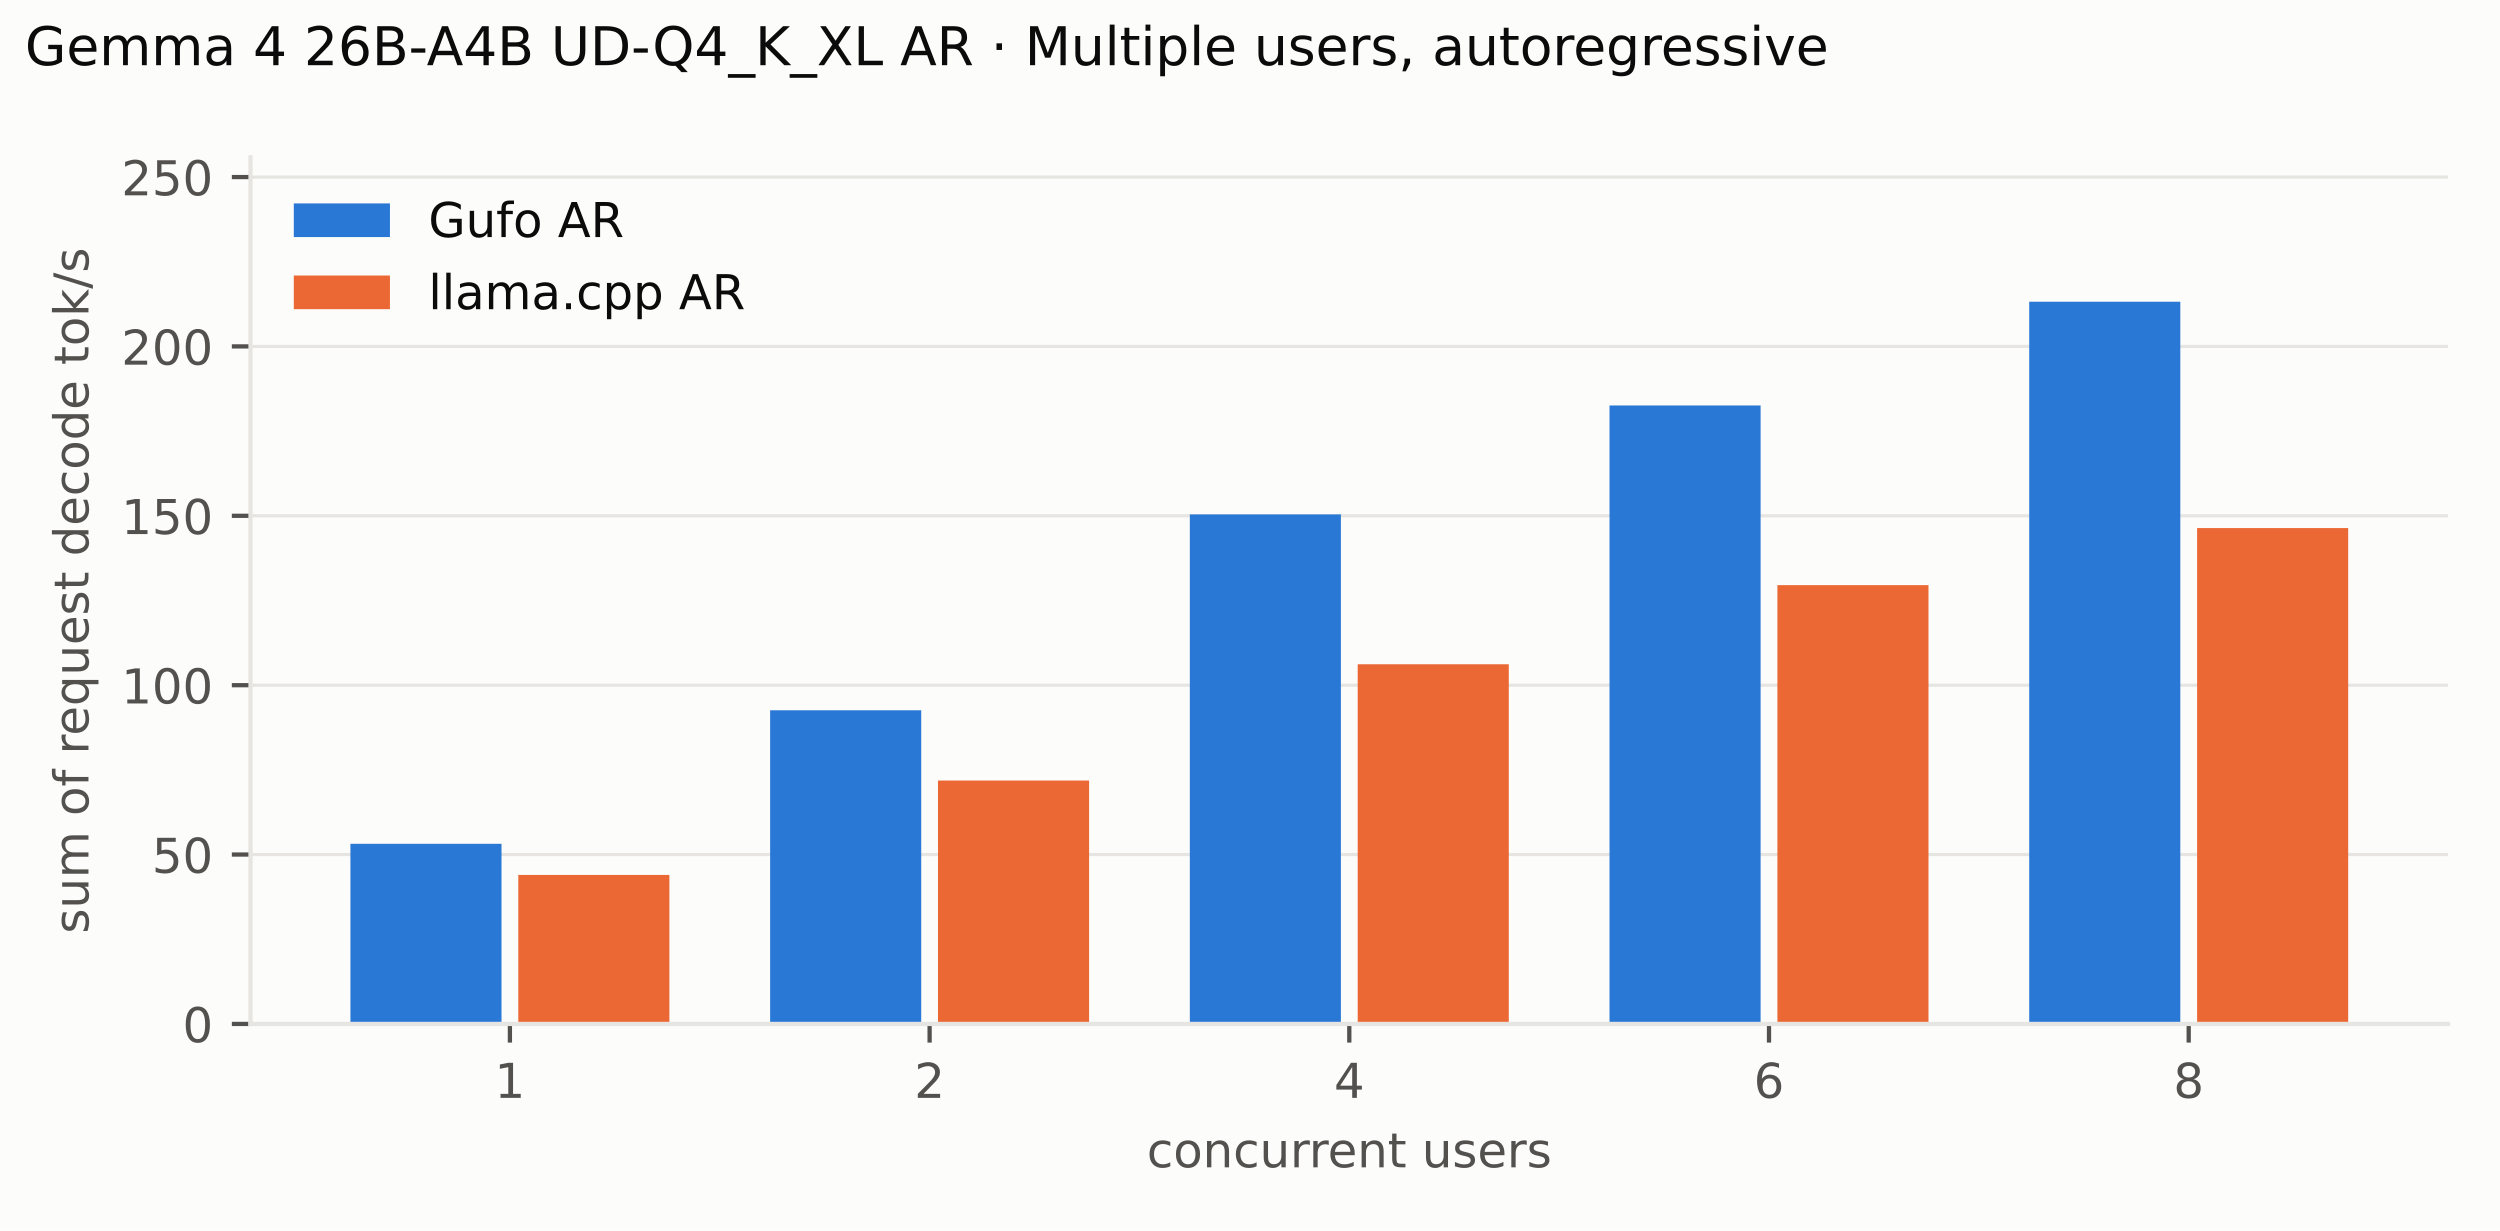
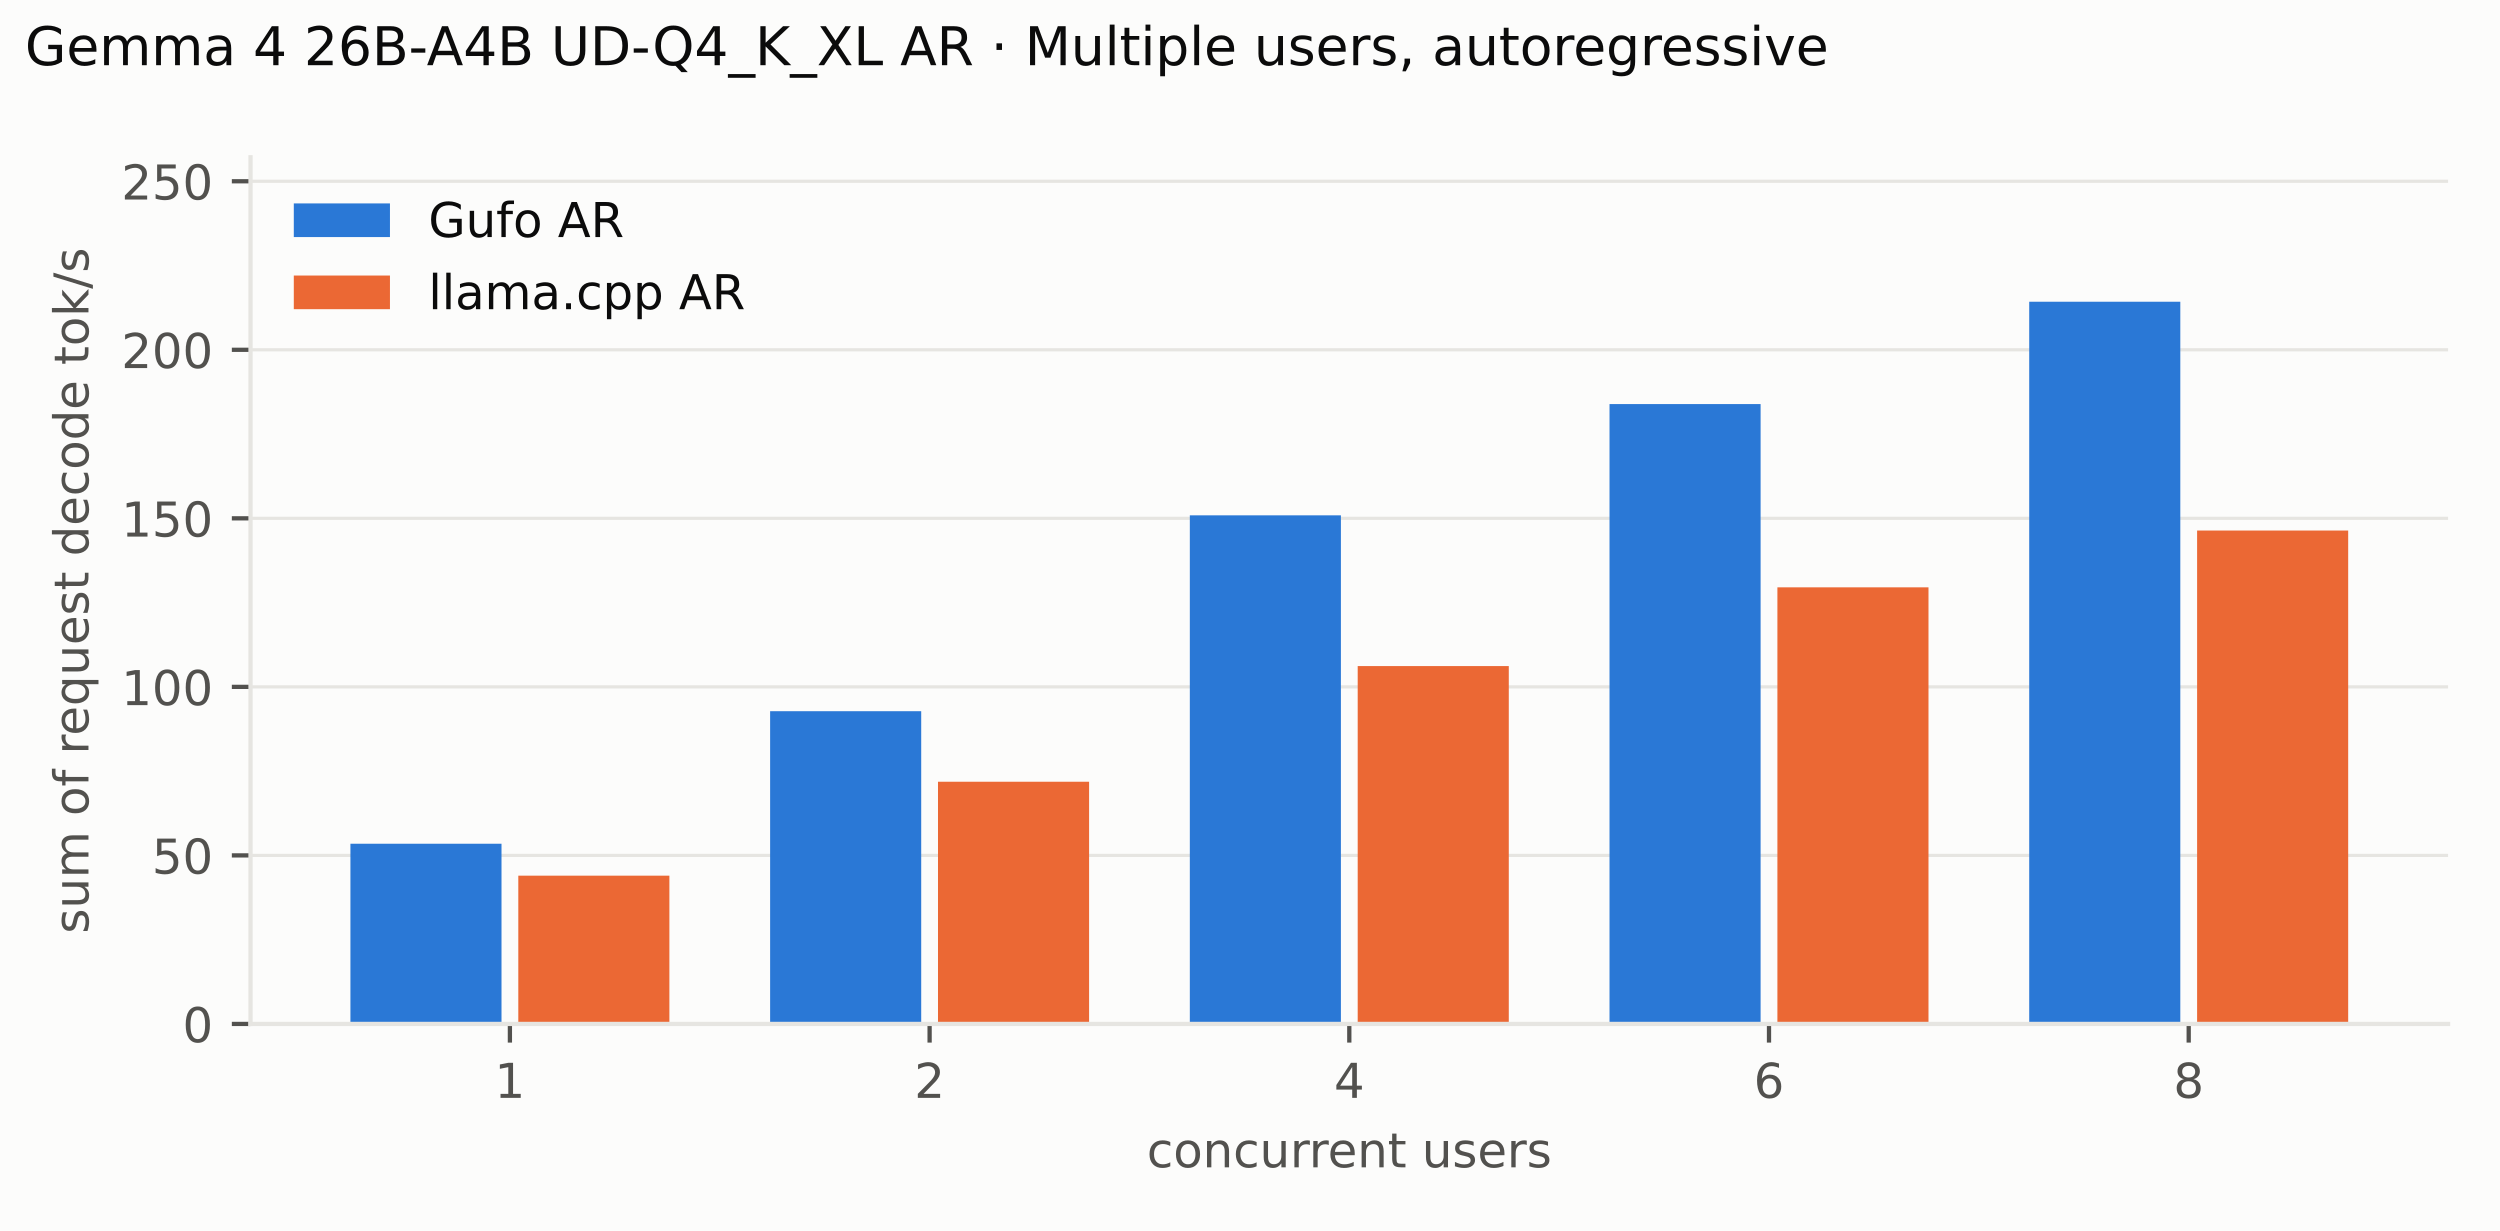
<svg xmlns="http://www.w3.org/2000/svg" xmlns:xlink="http://www.w3.org/1999/xlink" width="468pt" height="230.4pt" viewBox="0 0 468 230.4" version="1.1">
  <defs>
    <style type="text/css">*{stroke-linejoin: round; stroke-linecap: butt}</style>
  </defs>
  <g id="figure_1">
    <g id="patch_1">
      <path d="M 0 230.4 L 468 230.4 L 468 0 L 0 0 z " style="fill: #fcfcfb" />
    </g>
    <g id="axes_1">
      <g id="patch_2">
        <path d="M 46.899 191.68 L 458.28 191.68 L 458.28 29.441 L 46.899 29.441 z " style="fill: #fcfcfb" />
      </g>
      <g id="matplotlib.axis_1">
        <g id="xtick_1">
          <g id="line2d_1">
            <defs>
              <path id="m1ebf051f68" d="M 0 0 L 0 3.5 " style="stroke: #52514e; stroke-width: 0.8" />
            </defs>
            <g>
              <use xlink:href="#m1ebf051f68" x="95.454" y="191.68" style="fill: #52514e; stroke: #52514e; stroke-width: 0.8" />
            </g>
          </g>
          <g id="text_1">
            <text style="font-size: 9px; font-family: 'DejaVu Sans', 'Bitstream Vera Sans', 'Computer Modern Sans Serif', 'Lucida Grande', 'Verdana', 'Geneva', 'Lucid', 'Arial', 'Helvetica', 'Avant Garde', sans-serif; text-anchor: middle; fill: #52514e" x="95.454" y="205.518" transform="rotate(-0 95.4543 205.5179)">1</text>
          </g>
        </g>
        <g id="xtick_2">
          <g id="line2d_2">
            <g>
              <use xlink:href="#m1ebf051f68" x="174.022" y="191.68" style="fill: #52514e; stroke: #52514e; stroke-width: 0.8" />
            </g>
          </g>
          <g id="text_2">
            <text style="font-size: 9px; font-family: 'DejaVu Sans', 'Bitstream Vera Sans', 'Computer Modern Sans Serif', 'Lucida Grande', 'Verdana', 'Geneva', 'Lucid', 'Arial', 'Helvetica', 'Avant Garde', sans-serif; text-anchor: middle; fill: #52514e" x="174.022" y="205.518" transform="rotate(-0 174.022 205.5179)">2</text>
          </g>
        </g>
        <g id="xtick_3">
          <g id="line2d_3">
            <g>
              <use xlink:href="#m1ebf051f68" x="252.59" y="191.68" style="fill: #52514e; stroke: #52514e; stroke-width: 0.8" />
            </g>
          </g>
          <g id="text_3">
            <text style="font-size: 9px; font-family: 'DejaVu Sans', 'Bitstream Vera Sans', 'Computer Modern Sans Serif', 'Lucida Grande', 'Verdana', 'Geneva', 'Lucid', 'Arial', 'Helvetica', 'Avant Garde', sans-serif; text-anchor: middle; fill: #52514e" x="252.59" y="205.518" transform="rotate(-0 252.5897 205.5179)">4</text>
          </g>
        </g>
        <g id="xtick_4">
          <g id="line2d_4">
            <g>
              <use xlink:href="#m1ebf051f68" x="331.157" y="191.68" style="fill: #52514e; stroke: #52514e; stroke-width: 0.8" />
            </g>
          </g>
          <g id="text_4">
            <text style="font-size: 9px; font-family: 'DejaVu Sans', 'Bitstream Vera Sans', 'Computer Modern Sans Serif', 'Lucida Grande', 'Verdana', 'Geneva', 'Lucid', 'Arial', 'Helvetica', 'Avant Garde', sans-serif; text-anchor: middle; fill: #52514e" x="331.157" y="205.518" transform="rotate(-0 331.1574 205.5179)">6</text>
          </g>
        </g>
        <g id="xtick_5">
          <g id="line2d_5">
            <g>
              <use xlink:href="#m1ebf051f68" x="409.725" y="191.68" style="fill: #52514e; stroke: #52514e; stroke-width: 0.8" />
            </g>
          </g>
          <g id="text_5">
            <text style="font-size: 9px; font-family: 'DejaVu Sans', 'Bitstream Vera Sans', 'Computer Modern Sans Serif', 'Lucida Grande', 'Verdana', 'Geneva', 'Lucid', 'Arial', 'Helvetica', 'Avant Garde', sans-serif; text-anchor: middle; fill: #52514e" x="409.725" y="205.518" transform="rotate(-0 409.7252 205.5179)">8</text>
          </g>
        </g>
        <g id="text_6">
          <text style="font-size: 9px; font-family: 'DejaVu Sans', 'Bitstream Vera Sans', 'Computer Modern Sans Serif', 'Lucida Grande', 'Verdana', 'Geneva', 'Lucid', 'Arial', 'Helvetica', 'Avant Garde', sans-serif; text-anchor: middle; fill: #52514e" x="252.59" y="218.518" transform="rotate(-0 252.5897 218.5179)">concurrent users</text>
        </g>
      </g>
      <g id="matplotlib.axis_2">
        <g id="ytick_1">
          <g id="line2d_6">
-             <path d="M 46.899 191.68 L 458.28 191.68 " clip-path="url(#p9c8b974c5d)" style="fill: none; stroke: #e6e5e1; stroke-width: 0.6; stroke-linecap: square" />
+             <path d="M 46.899 191.68 L 458.28 191.68 " clip-path="url(#pb5c279a9e9)" style="fill: none; stroke: #e6e5e1; stroke-width: 0.6; stroke-linecap: square" />
          </g>
          <g id="line2d_7">
            <defs>
              <path id="m680e5b1e24" d="M 0 0 L -3.5 0 " style="stroke: #52514e; stroke-width: 0.8" />
            </defs>
            <g>
              <use xlink:href="#m680e5b1e24" x="46.899" y="191.68" style="fill: #52514e; stroke: #52514e; stroke-width: 0.8" />
            </g>
          </g>
          <g id="text_7">
            <text style="font-size: 9px; font-family: 'DejaVu Sans', 'Bitstream Vera Sans', 'Computer Modern Sans Serif', 'Lucida Grande', 'Verdana', 'Geneva', 'Lucid', 'Arial', 'Helvetica', 'Avant Garde', sans-serif; text-anchor: end; fill: #52514e" x="39.899" y="195.099" transform="rotate(-0 39.89945 195.0989)">0</text>
          </g>
        </g>
        <g id="ytick_2">
          <g id="line2d_8">
-             <path d="M 46.899 159.973 L 458.28 159.973 " clip-path="url(#p9c8b974c5d)" style="fill: none; stroke: #e6e5e1; stroke-width: 0.6; stroke-linecap: square" />
+             <path d="M 46.899 160.13 L 458.28 160.13 " clip-path="url(#pb5c279a9e9)" style="fill: none; stroke: #e6e5e1; stroke-width: 0.6; stroke-linecap: square" />
          </g>
          <g id="line2d_9">
            <g>
-               <use xlink:href="#m680e5b1e24" x="46.899" y="159.973" style="fill: #52514e; stroke: #52514e; stroke-width: 0.8" />
+               <use xlink:href="#m680e5b1e24" x="46.899" y="160.13" style="fill: #52514e; stroke: #52514e; stroke-width: 0.8" />
            </g>
          </g>
          <g id="text_8">
-             <text style="font-size: 9px; font-family: 'DejaVu Sans', 'Bitstream Vera Sans', 'Computer Modern Sans Serif', 'Lucida Grande', 'Verdana', 'Geneva', 'Lucid', 'Arial', 'Helvetica', 'Avant Garde', sans-serif; text-anchor: end; fill: #52514e" x="39.899" y="163.392" transform="rotate(-0 39.89945 163.3918)">50</text>
+             <text style="font-size: 9px; font-family: 'DejaVu Sans', 'Bitstream Vera Sans', 'Computer Modern Sans Serif', 'Lucida Grande', 'Verdana', 'Geneva', 'Lucid', 'Arial', 'Helvetica', 'Avant Garde', sans-serif; text-anchor: end; fill: #52514e" x="39.899" y="163.549" transform="rotate(-0 39.89945 163.5486)">50</text>
          </g>
        </g>
        <g id="ytick_3">
          <g id="line2d_10">
-             <path d="M 46.899 128.266 L 458.28 128.266 " clip-path="url(#p9c8b974c5d)" style="fill: none; stroke: #e6e5e1; stroke-width: 0.6; stroke-linecap: square" />
+             <path d="M 46.899 128.579 L 458.28 128.579 " clip-path="url(#pb5c279a9e9)" style="fill: none; stroke: #e6e5e1; stroke-width: 0.6; stroke-linecap: square" />
          </g>
          <g id="line2d_11">
            <g>
-               <use xlink:href="#m680e5b1e24" x="46.899" y="128.266" style="fill: #52514e; stroke: #52514e; stroke-width: 0.8" />
+               <use xlink:href="#m680e5b1e24" x="46.899" y="128.579" style="fill: #52514e; stroke: #52514e; stroke-width: 0.8" />
            </g>
          </g>
          <g id="text_9">
-             <text style="font-size: 9px; font-family: 'DejaVu Sans', 'Bitstream Vera Sans', 'Computer Modern Sans Serif', 'Lucida Grande', 'Verdana', 'Geneva', 'Lucid', 'Arial', 'Helvetica', 'Avant Garde', sans-serif; text-anchor: end; fill: #52514e" x="39.899" y="131.685" transform="rotate(-0 39.89945 131.6846)">100</text>
+             <text style="font-size: 9px; font-family: 'DejaVu Sans', 'Bitstream Vera Sans', 'Computer Modern Sans Serif', 'Lucida Grande', 'Verdana', 'Geneva', 'Lucid', 'Arial', 'Helvetica', 'Avant Garde', sans-serif; text-anchor: end; fill: #52514e" x="39.899" y="131.998" transform="rotate(-0 39.89945 131.9983)">100</text>
          </g>
        </g>
        <g id="ytick_4">
          <g id="line2d_12">
-             <path d="M 46.899 96.559 L 458.28 96.559 " clip-path="url(#p9c8b974c5d)" style="fill: none; stroke: #e6e5e1; stroke-width: 0.6; stroke-linecap: square" />
+             <path d="M 46.899 97.029 L 458.28 97.029 " clip-path="url(#pb5c279a9e9)" style="fill: none; stroke: #e6e5e1; stroke-width: 0.6; stroke-linecap: square" />
          </g>
          <g id="line2d_13">
            <g>
-               <use xlink:href="#m680e5b1e24" x="46.899" y="96.559" style="fill: #52514e; stroke: #52514e; stroke-width: 0.8" />
+               <use xlink:href="#m680e5b1e24" x="46.899" y="97.029" style="fill: #52514e; stroke: #52514e; stroke-width: 0.8" />
            </g>
          </g>
          <g id="text_10">
-             <text style="font-size: 9px; font-family: 'DejaVu Sans', 'Bitstream Vera Sans', 'Computer Modern Sans Serif', 'Lucida Grande', 'Verdana', 'Geneva', 'Lucid', 'Arial', 'Helvetica', 'Avant Garde', sans-serif; text-anchor: end; fill: #52514e" x="39.899" y="99.977" transform="rotate(-0 39.89945 99.97745)">150</text>
+             <text style="font-size: 9px; font-family: 'DejaVu Sans', 'Bitstream Vera Sans', 'Computer Modern Sans Serif', 'Lucida Grande', 'Verdana', 'Geneva', 'Lucid', 'Arial', 'Helvetica', 'Avant Garde', sans-serif; text-anchor: end; fill: #52514e" x="39.899" y="100.448" transform="rotate(-0 39.89945 100.448)">150</text>
          </g>
        </g>
        <g id="ytick_5">
          <g id="line2d_14">
-             <path d="M 46.899 64.851 L 458.28 64.851 " clip-path="url(#p9c8b974c5d)" style="fill: none; stroke: #e6e5e1; stroke-width: 0.6; stroke-linecap: square" />
+             <path d="M 46.899 65.479 L 458.28 65.479 " clip-path="url(#pb5c279a9e9)" style="fill: none; stroke: #e6e5e1; stroke-width: 0.6; stroke-linecap: square" />
          </g>
          <g id="line2d_15">
            <g>
-               <use xlink:href="#m680e5b1e24" x="46.899" y="64.851" style="fill: #52514e; stroke: #52514e; stroke-width: 0.8" />
+               <use xlink:href="#m680e5b1e24" x="46.899" y="65.479" style="fill: #52514e; stroke: #52514e; stroke-width: 0.8" />
            </g>
          </g>
          <g id="text_11">
-             <text style="font-size: 9px; font-family: 'DejaVu Sans', 'Bitstream Vera Sans', 'Computer Modern Sans Serif', 'Lucida Grande', 'Verdana', 'Geneva', 'Lucid', 'Arial', 'Helvetica', 'Avant Garde', sans-serif; text-anchor: end; fill: #52514e" x="39.899" y="68.27" transform="rotate(-0 39.89945 68.27029)">200</text>
+             <text style="font-size: 9px; font-family: 'DejaVu Sans', 'Bitstream Vera Sans', 'Computer Modern Sans Serif', 'Lucida Grande', 'Verdana', 'Geneva', 'Lucid', 'Arial', 'Helvetica', 'Avant Garde', sans-serif; text-anchor: end; fill: #52514e" x="39.899" y="68.898" transform="rotate(-0 39.89945 68.89774)">200</text>
          </g>
        </g>
        <g id="ytick_6">
          <g id="line2d_16">
-             <path d="M 46.899 33.144 L 458.28 33.144 " clip-path="url(#p9c8b974c5d)" style="fill: none; stroke: #e6e5e1; stroke-width: 0.6; stroke-linecap: square" />
+             <path d="M 46.899 33.928 L 458.28 33.928 " clip-path="url(#pb5c279a9e9)" style="fill: none; stroke: #e6e5e1; stroke-width: 0.6; stroke-linecap: square" />
          </g>
          <g id="line2d_17">
            <g>
-               <use xlink:href="#m680e5b1e24" x="46.899" y="33.144" style="fill: #52514e; stroke: #52514e; stroke-width: 0.8" />
+               <use xlink:href="#m680e5b1e24" x="46.899" y="33.928" style="fill: #52514e; stroke: #52514e; stroke-width: 0.8" />
            </g>
          </g>
          <g id="text_12">
-             <text style="font-size: 9px; font-family: 'DejaVu Sans', 'Bitstream Vera Sans', 'Computer Modern Sans Serif', 'Lucida Grande', 'Verdana', 'Geneva', 'Lucid', 'Arial', 'Helvetica', 'Avant Garde', sans-serif; text-anchor: end; fill: #52514e" x="39.899" y="36.563" transform="rotate(-0 39.89945 36.56312)">250</text>
+             <text style="font-size: 9px; font-family: 'DejaVu Sans', 'Bitstream Vera Sans', 'Computer Modern Sans Serif', 'Lucida Grande', 'Verdana', 'Geneva', 'Lucid', 'Arial', 'Helvetica', 'Avant Garde', sans-serif; text-anchor: end; fill: #52514e" x="39.899" y="37.347" transform="rotate(-0 39.89945 37.34744)">250</text>
          </g>
        </g>
        <g id="text_13">
          <text style="font-size: 9px; font-family: 'DejaVu Sans', 'Bitstream Vera Sans', 'Computer Modern Sans Serif', 'Lucida Grande', 'Verdana', 'Geneva', 'Lucid', 'Arial', 'Helvetica', 'Avant Garde', sans-serif; text-anchor: middle; fill: #52514e" x="16.559" y="110.56" transform="rotate(-90 16.55859 110.5604)">sum of request decode tok/s</text>
        </g>
      </g>
      <g id="patch_3">
-         <path d="M 65.599 191.68 L 93.883 191.68 L 93.883 157.956 L 65.599 157.956 z " clip-path="url(#p9c8b974c5d)" style="fill: #2a78d6" />
+         <path d="M 65.599 191.68 L 93.883 191.68 L 93.883 157.953 L 65.599 157.953 z " clip-path="url(#pb5c279a9e9)" style="fill: #2a78d6" />
      </g>
      <g id="patch_4">
-         <path d="M 144.166 191.68 L 172.451 191.68 L 172.451 132.965 L 144.166 132.965 z " clip-path="url(#p9c8b974c5d)" style="fill: #2a78d6" />
+         <path d="M 144.166 191.68 L 172.451 191.68 L 172.451 133.135 L 144.166 133.135 z " clip-path="url(#pb5c279a9e9)" style="fill: #2a78d6" />
      </g>
      <g id="patch_5">
-         <path d="M 222.734 191.68 L 251.018 191.68 L 251.018 96.292 L 222.734 96.292 z " clip-path="url(#p9c8b974c5d)" style="fill: #2a78d6" />
+         <path d="M 222.734 191.68 L 251.018 191.68 L 251.018 96.468 L 222.734 96.468 z " clip-path="url(#pb5c279a9e9)" style="fill: #2a78d6" />
      </g>
      <g id="patch_6">
-         <path d="M 301.302 191.68 L 329.586 191.68 L 329.586 75.904 L 301.302 75.904 z " clip-path="url(#p9c8b974c5d)" style="fill: #2a78d6" />
+         <path d="M 301.302 191.68 L 329.586 191.68 L 329.586 75.644 L 301.302 75.644 z " clip-path="url(#pb5c279a9e9)" style="fill: #2a78d6" />
      </g>
      <g id="patch_7">
-         <path d="M 379.869 191.68 L 408.154 191.68 L 408.154 56.481 L 379.869 56.481 z " clip-path="url(#p9c8b974c5d)" style="fill: #2a78d6" />
+         <path d="M 379.869 191.68 L 408.154 191.68 L 408.154 56.481 L 379.869 56.481 z " clip-path="url(#pb5c279a9e9)" style="fill: #2a78d6" />
      </g>
      <g id="patch_8">
-         <path d="M 97.026 191.68 L 125.31 191.68 L 125.31 163.784 L 97.026 163.784 z " clip-path="url(#p9c8b974c5d)" style="fill: #eb6834" />
+         <path d="M 97.026 191.68 L 125.31 191.68 L 125.31 163.922 L 97.026 163.922 z " clip-path="url(#pb5c279a9e9)" style="fill: #eb6834" />
      </g>
      <g id="patch_9">
-         <path d="M 175.593 191.68 L 203.878 191.68 L 203.878 146.117 L 175.593 146.117 z " clip-path="url(#p9c8b974c5d)" style="fill: #eb6834" />
+         <path d="M 175.593 191.68 L 203.878 191.68 L 203.878 146.342 L 175.593 146.342 z " clip-path="url(#pb5c279a9e9)" style="fill: #eb6834" />
      </g>
      <g id="patch_10">
-         <path d="M 254.161 191.68 L 282.445 191.68 L 282.445 124.353 L 254.161 124.353 z " clip-path="url(#p9c8b974c5d)" style="fill: #eb6834" />
+         <path d="M 254.161 191.68 L 282.445 191.68 L 282.445 124.686 L 254.161 124.686 z " clip-path="url(#pb5c279a9e9)" style="fill: #eb6834" />
      </g>
      <g id="patch_11">
-         <path d="M 332.729 191.68 L 361.013 191.68 L 361.013 109.539 L 332.729 109.539 z " clip-path="url(#p9c8b974c5d)" style="fill: #eb6834" />
+         <path d="M 332.729 191.68 L 361.013 191.68 L 361.013 109.946 L 332.729 109.946 z " clip-path="url(#pb5c279a9e9)" style="fill: #eb6834" />
      </g>
      <g id="patch_12">
-         <path d="M 411.297 191.68 L 439.581 191.68 L 439.581 98.86 L 411.297 98.86 z " clip-path="url(#p9c8b974c5d)" style="fill: #eb6834" />
+         <path d="M 411.297 191.68 L 439.581 191.68 L 439.581 99.32 L 411.297 99.32 z " clip-path="url(#pb5c279a9e9)" style="fill: #eb6834" />
      </g>
      <g id="patch_13">
        <path d="M 46.899 191.68 L 46.899 29.441 " style="fill: none; stroke: #e6e5e1; stroke-width: 0.8; stroke-linejoin: miter; stroke-linecap: square" />
      </g>
      <g id="patch_14">
        <path d="M 46.899 191.68 L 458.28 191.68 " style="fill: none; stroke: #e6e5e1; stroke-width: 0.8; stroke-linejoin: miter; stroke-linecap: square" />
      </g>
      <g id="legend_1">
        <g id="patch_15">
          <path d="M 54.999 44.379 L 72.999 44.379 L 72.999 38.079 L 54.999 38.079 z " style="fill: #2a78d6" />
        </g>
        <g id="text_14">
          <text style="font-size: 9px; font-family: 'DejaVu Sans', 'Bitstream Vera Sans', 'Computer Modern Sans Serif', 'Lucida Grande', 'Verdana', 'Geneva', 'Lucid', 'Arial', 'Helvetica', 'Avant Garde', sans-serif; text-anchor: start; fill: #0b0b0b" x="80.199" y="44.379" transform="rotate(-0 80.19945 44.37938)">Gufo AR</text>
        </g>
        <g id="patch_16">
          <path d="M 54.999 57.88 L 72.999 57.88 L 72.999 51.58 L 54.999 51.58 z " style="fill: #eb6834" />
        </g>
        <g id="text_15">
          <text style="font-size: 9px; font-family: 'DejaVu Sans', 'Bitstream Vera Sans', 'Computer Modern Sans Serif', 'Lucida Grande', 'Verdana', 'Geneva', 'Lucid', 'Arial', 'Helvetica', 'Avant Garde', sans-serif; text-anchor: start; fill: #0b0b0b" x="80.199" y="57.88" transform="rotate(-0 80.19945 57.88008)">llama.cpp AR</text>
        </g>
      </g>
    </g>
    <g id="text_16">
      <text style="font-size: 10px; font-family: 'DejaVu Sans', 'Bitstream Vera Sans', 'Computer Modern Sans Serif', 'Lucida Grande', 'Verdana', 'Geneva', 'Lucid', 'Arial', 'Helvetica', 'Avant Garde', sans-serif; text-anchor: start; fill: #0b0b0b" x="4.68" y="12.206" transform="rotate(-0 4.68 12.20644)">Gemma 4 26B-A4B UD-Q4_K_XL AR · Multiple users, autoregressive</text>
    </g>
  </g>
  <defs>
-     <clipPath id="p9c8b974c5d">
+     <clipPath id="pb5c279a9e9">
      <rect x="46.899" y="29.441" width="411.381" height="162.239" />
    </clipPath>
  </defs>
</svg>
